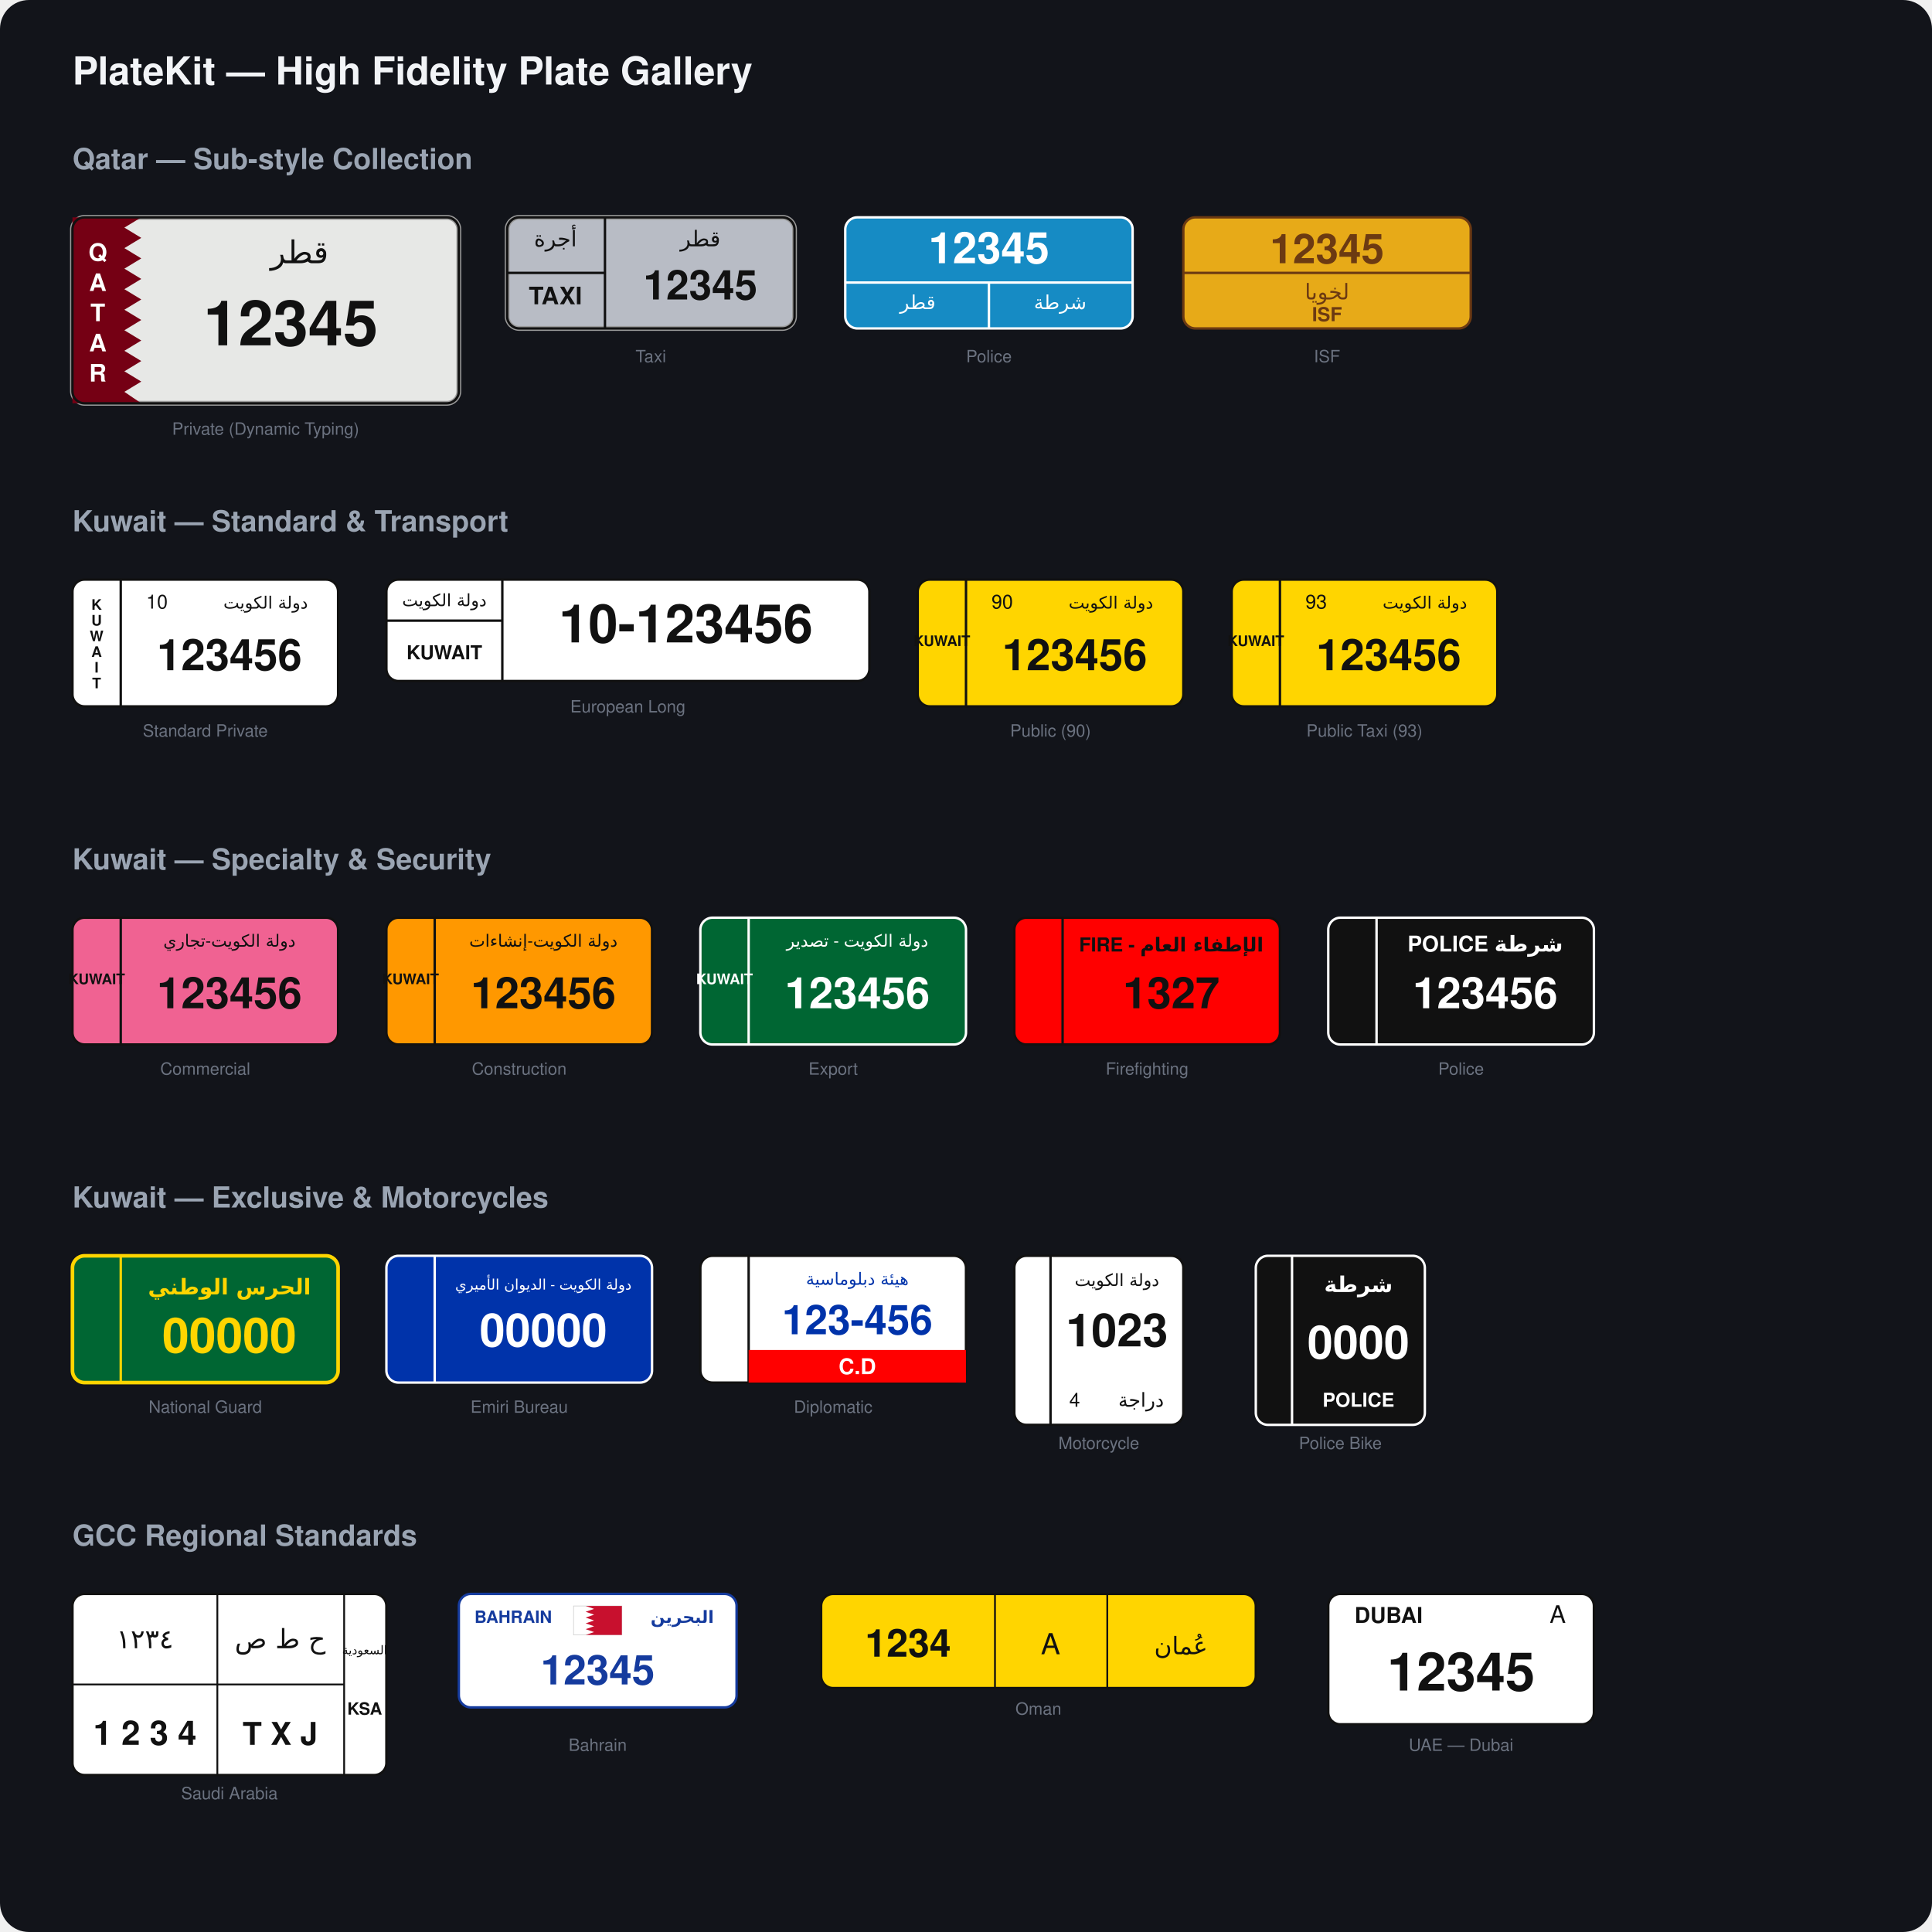
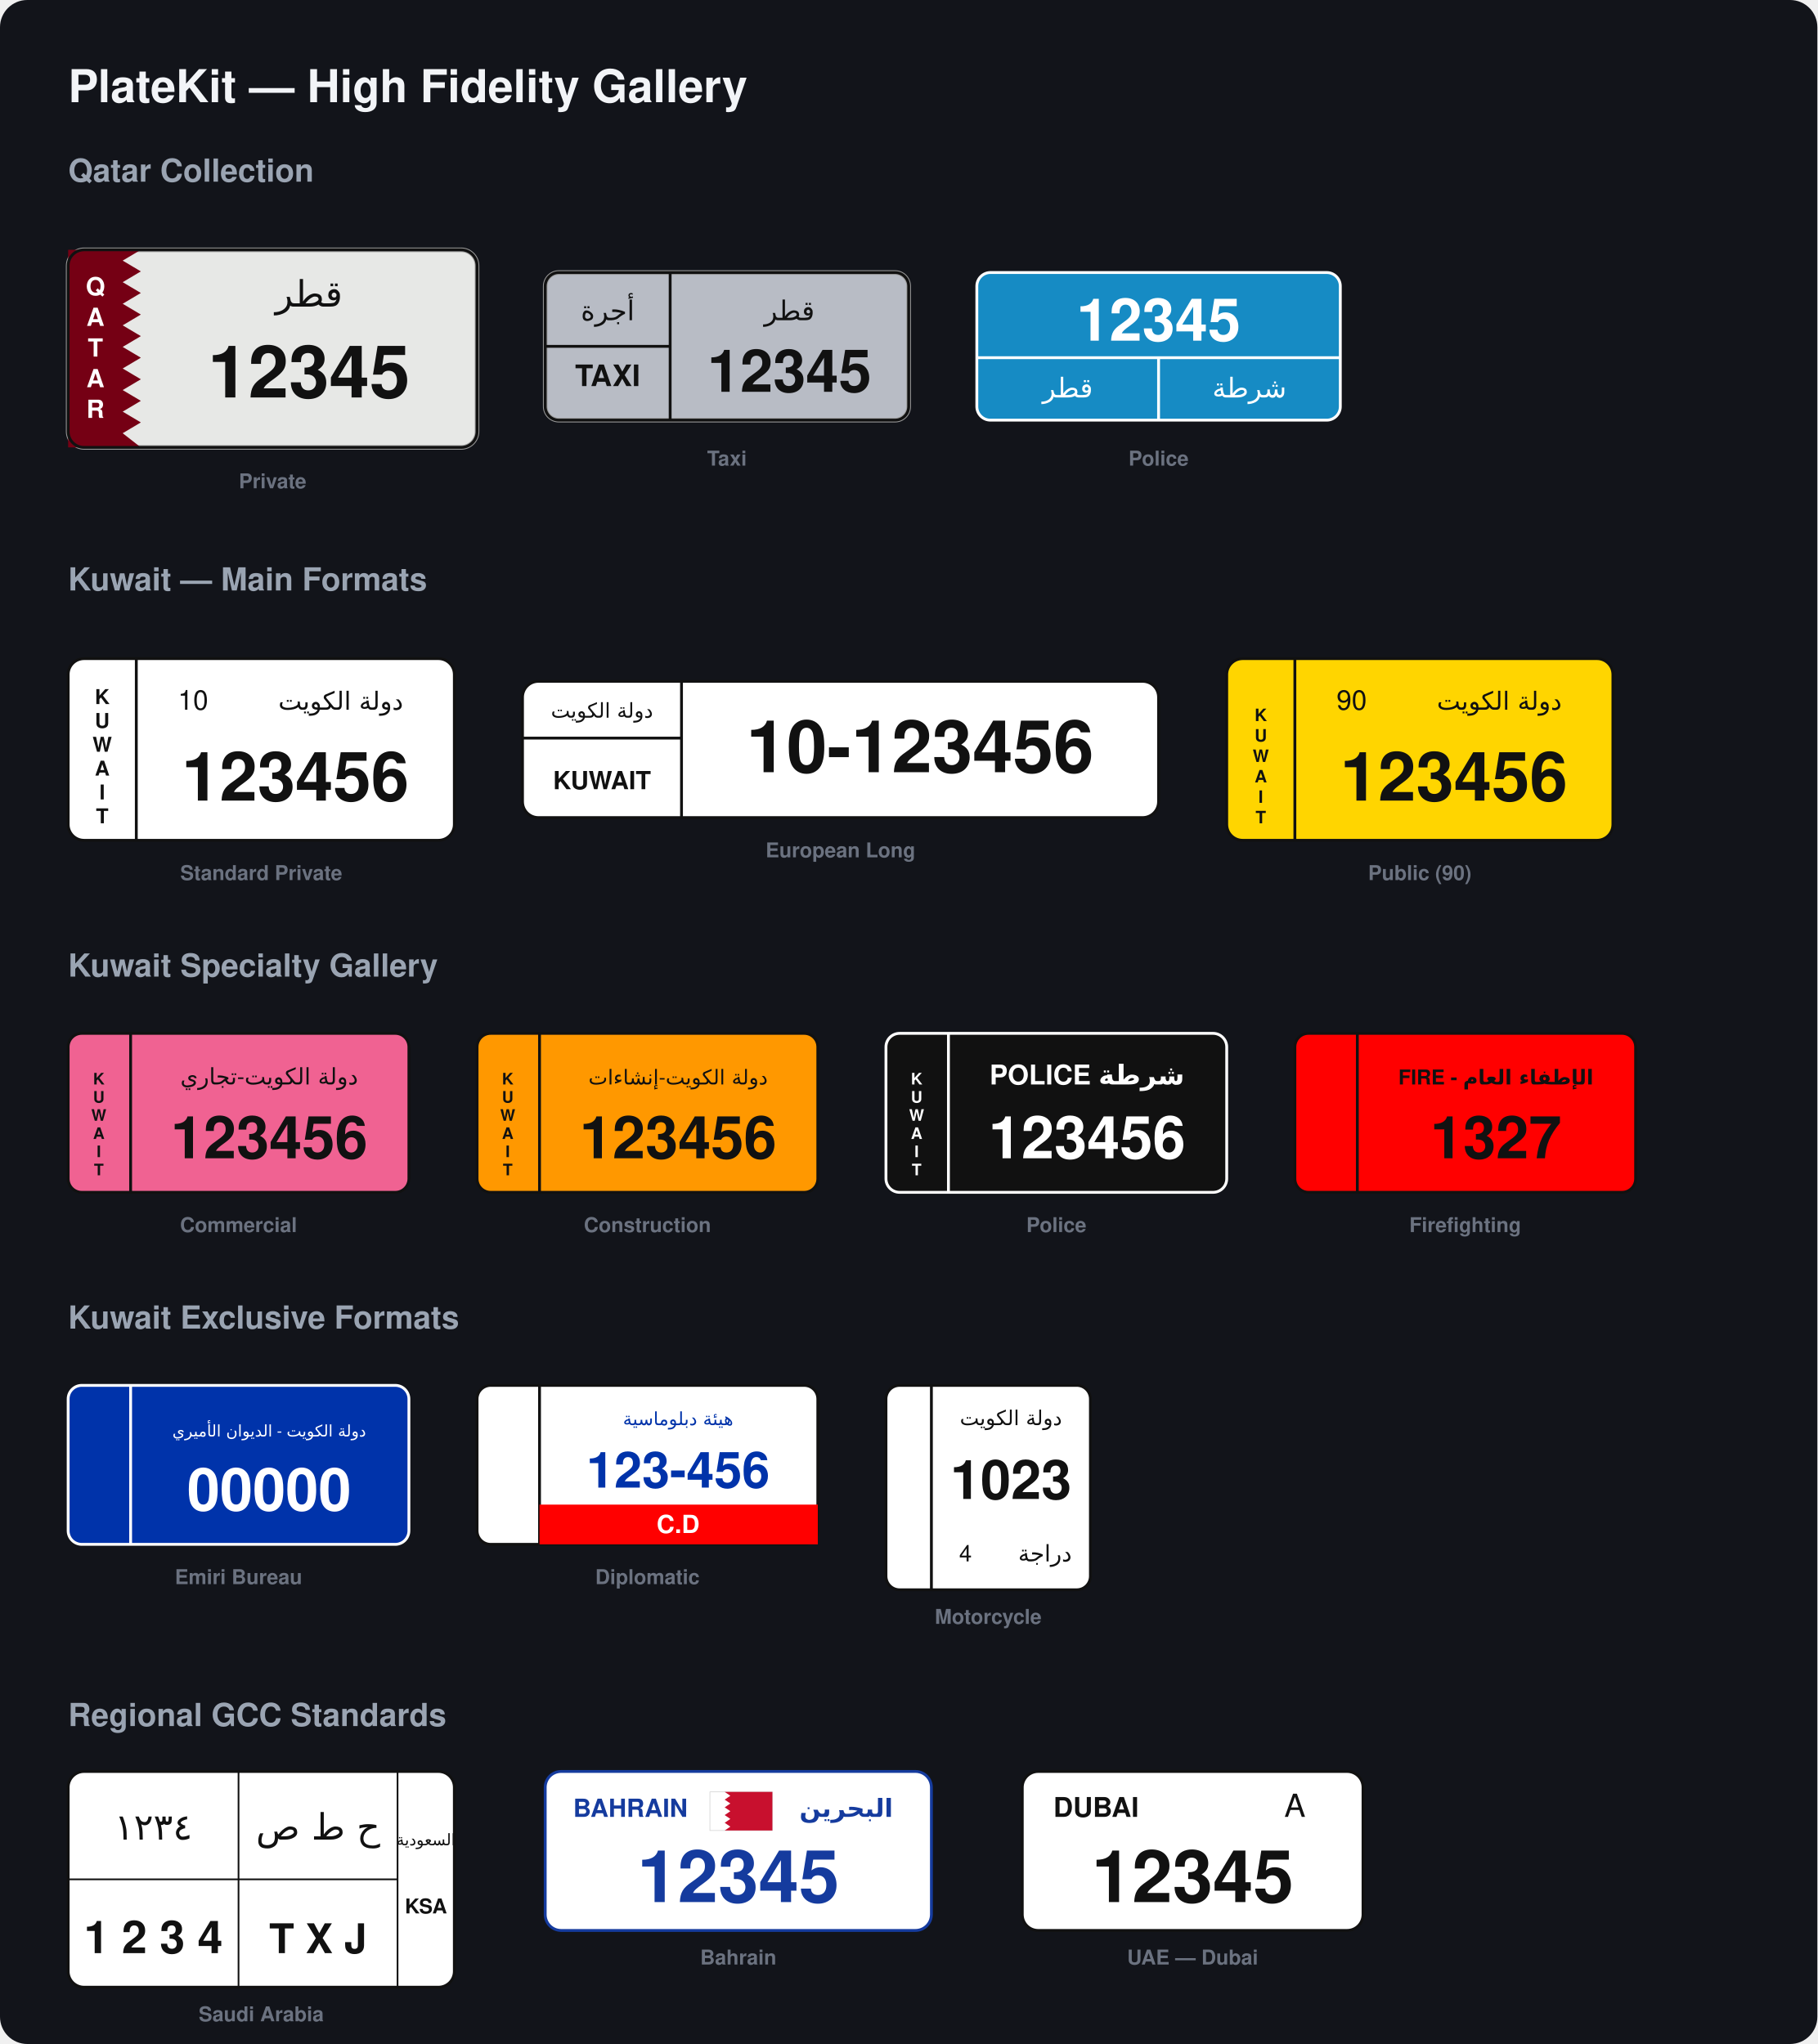
- <svg xmlns="http://www.w3.org/2000/svg" viewBox="0 0 1600 1600" role="img">
+ <svg xmlns="http://www.w3.org/2000/svg" viewBox="0 0 1600 1800" role="img">
  <defs>
    <style>
        text { font-family: -apple-system, Helvetica, Arial, sans-serif; }
        .bgc { fill: #12141a; }
-         .ttl { fill: #f2f4f7; font-size: 32px; font-weight: 700; }
-         .sec-ttl { fill: #9aa4b2; font-size: 24px; font-weight: 600; }
-         .cap { fill: #6b7280; font-size: 14px; text-anchor: middle; }
-         .highlight { fill: none; stroke: #2f6fed; stroke-width: 4; stroke-dasharray: 10 5; }
+         .ttl { fill: #f2f4f7; font-size: 40px; font-weight: 900; }
+         .sec-ttl { fill: #9aa4b2; font-size: 28px; font-weight: 700; }
+         .cap { fill: #6b7280; font-size: 18px; font-weight: 600; text-anchor: middle; }
+         .highlight { fill: none; stroke: #2f6fed; stroke-width: 6; stroke-dasharray: 12 8; filter: drop-shadow(0 0 12px #2f6fed); }
    </style>
  </defs>
-   <rect class="bgc" width="1600" height="1600" rx="24" />
-   <text x="60" y="70" class="ttl">PlateKit — High Fidelity Plate Gallery</text>
-   <text x="60" y="140" class="sec-ttl">Qatar — Sub-style Collection</text>
-   <g transform="translate(60, 180)">
-     <rect width="320" height="154" rx="10" fill="#E7E8E6" stroke="#9A9A9A" stroke-width="4" />
-     <path d="M0,0 L57,0 L43,8.5 L57,17 L43,25.5 L57,34 L43,42.5 L57,51 L43,59.5 L57,68 L43,76.5 L57,85 L43,93.5 L57,102 L43,110.5 L57,119 L43,127.5 L57,136 L43,144.5 L57,154 L0,154 Z" fill="#750014" />
-     <text x="21" y="36" text-anchor="middle" font-size="20" font-weight="700" fill="#fff">Q</text>
-     <text x="21" y="61" text-anchor="middle" font-size="20" font-weight="700" fill="#fff">A</text>
-     <text x="21" y="86" text-anchor="middle" font-size="20" font-weight="700" fill="#fff">T</text>
-     <text x="21" y="111" text-anchor="middle" font-size="20" font-weight="700" fill="#fff">A</text>
-     <text x="21" y="136" text-anchor="middle" font-size="20" font-weight="700" fill="#fff">R</text>
-     <text x="188" y="38" text-anchor="middle" font-size="26" fill="#111">قطر</text>
-     <text x="188" y="106" text-anchor="middle" font-size="52" font-weight="800" fill="#111">
-         12345
-         <animate attributeName="opacity" values="1;0;1" dur="2s" repeatCount="indefinite" />
-     </text>
-     <rect width="320" height="154" rx="10" fill="none" stroke="#111" stroke-width="2" />
-   </g>
-   <text x="220" y="360" class="cap">Private (Dynamic Typing)</text>
-   <g transform="translate(420, 180)">
-     <rect width="238" height="92" rx="10" fill="#B8BCC5" stroke="#9A9A9A" stroke-width="4" />
-     <line x1="81" y1="0" x2="81" y2="92" stroke="#111" stroke-width="2" />
-     <line x1="0" y1="46" x2="81" y2="46" stroke="#111" stroke-width="2" />
-     <text x="40" y="24" text-anchor="middle" font-size="18" fill="#111">أجرة</text>
-     <text x="40" y="72" text-anchor="middle" font-size="20" font-weight="700" fill="#111">TAXI</text>
-     <text x="160" y="24" text-anchor="middle" font-size="18" fill="#111">قطر</text>
-     <text x="160" y="68" text-anchor="middle" font-size="34" font-weight="800" fill="#111">12345</text>
-     <rect width="238" height="92" rx="10" fill="none" stroke="#111" stroke-width="2" />
-   </g>
-   <text x="539" y="300" class="cap">Taxi</text>
-   <g transform="translate(700, 180)">
-     <rect width="238" height="92" rx="10" fill="#168BC4" stroke="#fff" stroke-width="2" />
-     <text x="119" y="38" text-anchor="middle" font-size="36" font-weight="800" fill="#fff">12345</text>
-     <line x1="0" y1="54" x2="238" y2="54" stroke="#fff" stroke-width="2" />
-     <line x1="119" y1="54" x2="119" y2="92" stroke="#fff" stroke-width="2" />
-     <text x="60" y="76" text-anchor="middle" font-size="16" fill="#fff">قطر</text>
-     <text x="178" y="76" text-anchor="middle" font-size="16" fill="#fff">شرطة</text>
-   </g>
-   <text x="819" y="300" class="cap">Police</text>
-   <g transform="translate(980, 180)">
-     <rect width="238" height="92" rx="10" fill="#E7AA18" stroke="#6C3A12" stroke-width="2" />
-     <text x="119" y="38" text-anchor="middle" font-size="34" font-weight="800" fill="#6C3A12">12345</text>
-     <line x1="0" y1="46" x2="238" y2="46" stroke="#6C3A12" stroke-width="2" />
-     <text x="119" y="68" text-anchor="middle" font-size="18" fill="#6C3A12">لخويا</text>
-     <text x="119" y="86" text-anchor="middle" font-size="16" font-weight="700" fill="#6C3A12">ISF</text>
-   </g>
-   <text x="1099" y="300" class="cap">ISF</text>
-   <text x="60" y="440" class="sec-ttl">Kuwait — Standard &amp; Transport</text>
-   <g transform="translate(60, 480)">
-     <rect width="220" height="105" rx="10" fill="#fff" stroke="#111" stroke-width="2" />
-     <line x1="40" y1="0" x2="40" y2="105" stroke="#111" stroke-width="2" />
-     <text x="20" y="25" text-anchor="middle" font-size="12" font-weight="700" fill="#111">K</text>
-     <text x="20" y="38" text-anchor="middle" font-size="12" font-weight="700" fill="#111">U</text>
-     <text x="20" y="51" text-anchor="middle" font-size="12" font-weight="700" fill="#111">W</text>
-     <text x="20" y="64" text-anchor="middle" font-size="12" font-weight="700" fill="#111">A</text>
-     <text x="20" y="77" text-anchor="middle" font-size="12" font-weight="700" fill="#111">I</text>
-     <text x="20" y="90" text-anchor="middle" font-size="12" font-weight="700" fill="#111">T</text>
-     <text x="70" y="24" text-anchor="middle" font-size="16" fill="#111">10</text>
-     <text x="160" y="24" text-anchor="middle" font-size="14" fill="#111">دولة الكويت</text>
-     <text x="130" y="75" text-anchor="middle" font-size="36" font-weight="800" fill="#111">123456</text>
-   </g>
-   <text x="170" y="610" class="cap">Standard Private</text>
-   <g transform="translate(320, 480)">
-     <rect width="400" height="84" rx="10" fill="#fff" stroke="#111" stroke-width="2" />
-     <line x1="96" y1="0" x2="96" y2="84" stroke="#111" stroke-width="2" />
-     <line x1="0" y1="34" x2="96" y2="34" stroke="#111" stroke-width="2" />
-     <text x="48" y="22" text-anchor="middle" font-size="14" fill="#111">دولة الكويت</text>
-     <text x="48" y="66" text-anchor="middle" font-size="16" font-weight="700" fill="#111">KUWAIT</text>
-     <text x="248" y="52" text-anchor="middle" font-size="44" font-weight="800" fill="#111">10-123456</text>
-   </g>
-   <text x="520" y="590" class="cap">European Long</text>
-   <g transform="translate(760, 480)">
-     <rect width="220" height="105" rx="10" fill="#FFD500" stroke="#111" stroke-width="2" />
-     <line x1="40" y1="0" x2="40" y2="105" stroke="#111" stroke-width="2" />
-     <text x="20" y="55" text-anchor="middle" font-size="12" font-weight="700" fill="#111">KUWAIT</text>
-     <text x="70" y="24" text-anchor="middle" font-size="16" fill="#111">90</text>
-     <text x="160" y="24" text-anchor="middle" font-size="14" fill="#111">دولة الكويت</text>
-     <text x="130" y="75" text-anchor="middle" font-size="36" font-weight="800" fill="#111">123456</text>
-   </g>
-   <text x="870" y="610" class="cap">Public (90)</text>
-   <g transform="translate(1020, 480)">
-     <rect width="220" height="105" rx="10" fill="#FFD500" stroke="#111" stroke-width="2" />
-     <line x1="40" y1="0" x2="40" y2="105" stroke="#111" stroke-width="2" />
-     <text x="20" y="55" text-anchor="middle" font-size="12" font-weight="700" fill="#111">KUWAIT</text>
-     <text x="70" y="24" text-anchor="middle" font-size="16" fill="#111">93</text>
-     <text x="160" y="24" text-anchor="middle" font-size="14" fill="#111">دولة الكويت</text>
-     <text x="130" y="75" text-anchor="middle" font-size="36" font-weight="800" fill="#111">123456</text>
-   </g>
-   <text x="1130" y="610" class="cap">Public Taxi (93)</text>
-   <text x="60" y="720" class="sec-ttl">Kuwait — Specialty &amp; Security</text>
-   <g transform="translate(60, 760)">
-     <rect width="220" height="105" rx="10" fill="#F06292" stroke="#111" stroke-width="2" />
-     <line x1="40" y1="0" x2="40" y2="105" stroke="#111" stroke-width="2" />
-     <text x="20" y="55" text-anchor="middle" font-size="12" font-weight="700" fill="#111">KUWAIT</text>
-     <text x="130" y="24" text-anchor="middle" font-size="14" fill="#111">دولة الكويت-تجاري</text>
-     <text x="130" y="75" text-anchor="middle" font-size="36" font-weight="800" fill="#111">123456</text>
-   </g>
-   <text x="170" y="890" class="cap">Commercial</text>
-   <g transform="translate(320, 760)">
-     <rect width="220" height="105" rx="10" fill="#FF9800" stroke="#111" stroke-width="2" />
-     <line x1="40" y1="0" x2="40" y2="105" stroke="#111" stroke-width="2" />
-     <text x="20" y="55" text-anchor="middle" font-size="12" font-weight="700" fill="#111">KUWAIT</text>
-     <text x="130" y="24" text-anchor="middle" font-size="14" fill="#111">دولة الكويت-إنشاءات</text>
-     <text x="130" y="75" text-anchor="middle" font-size="36" font-weight="800" fill="#111">123456</text>
-   </g>
-   <text x="430" y="890" class="cap">Construction</text>
-   <g transform="translate(580, 760)">
-     <rect width="220" height="105" rx="10" fill="#006633" stroke="#fff" stroke-width="2" />
-     <line x1="40" y1="0" x2="40" y2="105" stroke="#fff" stroke-width="2" />
-     <text x="20" y="55" text-anchor="middle" font-size="12" font-weight="700" fill="#fff">KUWAIT</text>
-     <text x="130" y="24" text-anchor="middle" font-size="14" fill="#fff">دولة الكويت - تصدير</text>
-     <text x="130" y="75" text-anchor="middle" font-size="36" font-weight="800" fill="#fff">123456</text>
-   </g>
-   <text x="690" y="890" class="cap">Export</text>
-   <g transform="translate(840, 760)">
-     <rect width="220" height="105" rx="10" fill="#FF0000" stroke="#111" stroke-width="2" />
-     <line x1="40" y1="0" x2="40" y2="105" stroke="#111" stroke-width="2" />
-     <text x="130" y="28" text-anchor="middle" font-size="16" font-weight="700" fill="#111">FIRE - الإطفاء العام</text>
-     <text x="130" y="75" text-anchor="middle" font-size="36" font-weight="800" fill="#111">1327</text>
-   </g>
-   <text x="950" y="890" class="cap">Firefighting</text>
-   <g transform="translate(1100, 760)">
-     <rect width="220" height="105" rx="10" fill="#111" stroke="#fff" stroke-width="2" />
-     <line x1="40" y1="0" x2="40" y2="105" stroke="#fff" stroke-width="2" />
-     <text x="130" y="28" text-anchor="middle" font-size="18" font-weight="700" fill="#fff">POLICE شرطة</text>
-     <text x="130" y="75" text-anchor="middle" font-size="36" font-weight="800" fill="#fff">123456</text>
-   </g>
-   <text x="1210" y="890" class="cap">Police</text>
-   <text x="60" y="1000" class="sec-ttl">Kuwait — Exclusive &amp; Motorcycles</text>
-   <g transform="translate(60, 1040)">
-     <rect width="220" height="105" rx="10" fill="#006633" stroke="#FFD500" stroke-width="3" />
-     <line x1="40" y1="0" x2="40" y2="105" stroke="#FFD500" stroke-width="2" />
-     <text x="130" y="32" text-anchor="middle" font-size="18" font-weight="700" fill="#FFD500">الحرس الوطني</text>
-     <text x="130" y="80" text-anchor="middle" font-size="40" font-weight="800" fill="#FFD500">00000</text>
-   </g>
-   <text x="170" y="1170" class="cap">National Guard</text>
-   <g transform="translate(320, 1040)">
-     <rect width="220" height="105" rx="10" fill="#0033AA" stroke="#fff" stroke-width="2" />
-     <line x1="40" y1="0" x2="40" y2="105" stroke="#fff" stroke-width="2" />
-     <text x="130" y="28" text-anchor="middle" font-size="12" fill="#fff">دولة الكويت - الديوان الأميري</text>
-     <text x="130" y="75" text-anchor="middle" font-size="38" font-weight="800" fill="#fff">00000</text>
-   </g>
-   <text x="430" y="1170" class="cap">Emiri Bureau</text>
-   <g transform="translate(580, 1040)">
-     <rect width="220" height="105" rx="10" fill="#fff" stroke="#111" stroke-width="2" />
-     <line x1="40" y1="0" x2="40" y2="105" stroke="#111" stroke-width="2" />
-     <text x="130" y="24" text-anchor="middle" font-size="14" fill="#0033AA">هيئة دبلوماسية</text>
-     <text x="130" y="65" text-anchor="middle" font-size="34" font-weight="800" fill="#0033AA">123-456</text>
-     <rect x="40" y="78" width="180" height="27" fill="#FF0000" />
-     <text x="130" y="98" text-anchor="middle" font-size="18" font-weight="700" fill="#fff">C.D</text>
-   </g>
-   <text x="690" y="1170" class="cap">Diplomatic</text>
-   <g transform="translate(840, 1040)">
-     <rect width="140" height="140" rx="10" fill="#fff" stroke="#111" stroke-width="2" />
-     <line x1="30" y1="0" x2="30" y2="140" stroke="#111" stroke-width="2" />
-     <text x="85" y="25" text-anchor="middle" font-size="14" fill="#111">دولة الكويت</text>
-     <text x="85" y="75" text-anchor="middle" font-size="38" font-weight="800" fill="#111">1023</text>
-     <text x="50" y="125" text-anchor="middle" font-size="16" fill="#111">4</text>
-     <text x="105" y="125" text-anchor="middle" font-size="16" fill="#111">دراجة</text>
-   </g>
-   <text x="910" y="1200" class="cap">Motorcycle</text>
-   <g transform="translate(1040, 1040)">
-     <rect width="140" height="140" rx="10" fill="#111" stroke="#fff" stroke-width="2" />
-     <line x1="30" y1="0" x2="30" y2="140" stroke="#fff" stroke-width="2" />
-     <text x="85" y="30" text-anchor="middle" font-size="18" font-weight="700" fill="#fff">شرطة</text>
-     <text x="85" y="85" text-anchor="middle" font-size="38" font-weight="800" fill="#fff">0000</text>
-     <text x="85" y="125" text-anchor="middle" font-size="16" font-weight="700" fill="#fff">POLICE</text>
-   </g>
-   <text x="1110" y="1200" class="cap">Police Bike</text>
-   <text x="60" y="1280" class="sec-ttl">GCC Regional Standards</text>
-   <g transform="translate(60, 1320)">
-     <rect width="260" height="150" rx="10" fill="#ffffff" stroke="#111" stroke-width="2" />
-     <line x1="120" y1="0" x2="120" y2="150" stroke="#111" stroke-width="1.5" />
-     <line x1="0" y1="75" x2="225" y2="75" stroke="#111" stroke-width="1.5" />
-     <line x1="225" y1="0" x2="225" y2="150" stroke="#111" stroke-width="1.5" />
-     <text x="60" y="45" text-anchor="middle" font-size="22" fill="#111">١٢٣٤</text>
-     <text x="172" y="45" text-anchor="middle" font-size="22" fill="#111">ح ط ص</text>
-     <text x="60" y="125" text-anchor="middle" font-size="28" font-weight="800" fill="#111">1 2 3 4</text>
-     <text x="172" y="125" text-anchor="middle" font-size="26" font-weight="800" fill="#111">T X J</text>
-     <text x="242" y="50" text-anchor="middle" font-size="10" fill="#111">السعودية</text>
-     <text x="242" y="100" text-anchor="middle" font-size="14" font-weight="700" fill="#111">KSA</text>
-   </g>
-   <text x="190" y="1490" class="cap">Saudi Arabia</text>
-   <g transform="translate(380, 1320)">
-     <rect width="230" height="94" rx="10" fill="#ffffff" stroke="#153B9E" stroke-width="2" />
-     <text x="45" y="24" text-anchor="middle" font-size="14" font-weight="700" fill="#153B9E">BAHRAIN</text>
-     <rect x="95" y="10" width="40" height="24" fill="#ffffff" stroke="#ccc" stroke-width="0.5" />
-     <path d="M135,10 L105,10 L112,12.4 L105,14.8 L112,17.2 L105,19.6 L112,22 L105,24.4 L112,26.8 L105,29.2 L112,31.6 L105,34 L135,34 Z" fill="#C8102E" />
-     <text x="185" y="24" text-anchor="middle" font-size="14" font-weight="700" fill="#153B9E">البحرين</text>
-     <text x="115" y="75" text-anchor="middle" font-size="34" font-weight="800" fill="#153B9E">12345</text>
-   </g>
-   <text x="495" y="1450" class="cap">Bahrain</text>
-   <g transform="translate(680, 1320)">
-     <rect width="360" height="78" rx="10" fill="#FFD500" stroke="#111" stroke-width="2" />
-     <line x1="144" y1="0" x2="144" y2="78" stroke="#111" stroke-width="1.5" />
-     <line x1="237" y1="0" x2="237" y2="78" stroke="#111" stroke-width="1.5" />
-     <text x="72" y="52" text-anchor="middle" font-size="32" font-weight="800" fill="#111">1234</text>
-     <text x="190" y="50" text-anchor="middle" font-size="24" fill="#111">A</text>
-     <text x="298" y="50" text-anchor="middle" font-size="20" fill="#111">عُمان</text>
-   </g>
-   <text x="860" y="1420" class="cap">Oman</text>
-   <g transform="translate(1100, 1320)">
-     <rect width="220" height="108" rx="10" fill="#ffffff" stroke="#111" stroke-width="2" />
-     <text x="50" y="24" text-anchor="middle" font-size="18" font-weight="700" fill="#111">DUBAI</text>
-     <text x="190" y="24" text-anchor="middle" font-size="20" fill="#111">A</text>
-     <text x="110" y="80" text-anchor="middle" font-size="44" font-weight="800" fill="#111">12345</text>
-   </g>
-   <text x="1210" y="1450" class="cap">UAE — Dubai</text>
-   <rect class="highlight" x="0" y="0" width="340" height="200" rx="15" opacity="0">
-     <animateTransform attributeName="transform" type="translate" values="50,170; 410,170; 690,170; 970,170; 50,470; 310,470; 750,470; 1010,470; 50,750; 310,750; 570,750; 830,750; 1090,750" dur="20s" repeatCount="indefinite" />
-     <animate attributeName="opacity" values="0;1;1;0" keyTimes="0;0.1;0.9;1" dur="1.5s" repeatCount="indefinite" />
+   <rect class="bgc" width="1600" height="1800" rx="24" />
+   <text x="60" y="90" class="ttl">PlateKit — High Fidelity Gallery</text>
+   <text x="60" y="160" class="sec-ttl">Qatar Collection</text>
+   <g id="qat-private" transform="translate(60, 220)">
+     <rect width="360" height="174" rx="14" fill="#E7E8E6" stroke="#9A9A9A" stroke-width="4" />
+     <path d="M0,0 L64,0 L48,9.5 L64,19 L48,28.5 L64,38 L48,47.5 L64,57 L48,66.5 L64,76 L48,85.5 L64,95 L48,104.5 L64,114 L48,123.5 L64,133 L48,142.5 L64,152 L48,161.5 L64,174 L0,174 Z" fill="#750014" />
+     <g transform="translate(24, 25)" font-size="22" font-weight="700" fill="#fff" text-anchor="middle">
+       <text y="15">Q</text>
+       <text y="42">A</text>
+       <text y="69">T</text>
+       <text y="96">A</text>
+       <text y="123">R</text>
+     </g>
+     <text x="212" y="50" text-anchor="middle" font-size="32" fill="#111">قطر</text>
+     <text x="212" y="130" text-anchor="middle" font-size="64" font-weight="900" fill="#111">12345</text>
+     <rect width="360" height="174" rx="14" fill="none" stroke="#111" stroke-width="2.5" />
+   </g>
+   <text x="240" y="430" class="cap">Private</text>
+   <g id="qat-taxi" transform="translate(480, 240)">
+     <rect width="320" height="130" rx="12" fill="#B8BCC5" stroke="#9A9A9A" stroke-width="4" />
+     <line x1="110" y1="0" x2="110" y2="130" stroke="#111" stroke-width="2.5" />
+     <line x1="0" y1="65" x2="110" y2="65" stroke="#111" stroke-width="2.5" />
+     <text x="55" y="42" text-anchor="middle" font-size="24" fill="#111">أجرة</text>
+     <text x="55" y="100" text-anchor="middle" font-size="26" font-weight="800" fill="#111">TAXI</text>
+     <text x="215" y="42" text-anchor="middle" font-size="24" fill="#111">قطر</text>
+     <text x="215" y="105" text-anchor="middle" font-size="52" font-weight="900" fill="#111">12345</text>
+     <rect width="320" height="130" rx="12" fill="none" stroke="#111" stroke-width="2.5" />
+   </g>
+   <text x="640" y="410" class="cap">Taxi</text>
+   <g id="qat-police" transform="translate(860, 240)">
+     <rect width="320" height="130" rx="12" fill="#168BC4" stroke="#fff" stroke-width="2.5" />
+     <text x="160" y="60" text-anchor="middle" font-size="52" font-weight="900" fill="#fff">12345</text>
+     <line x1="0" y1="75" x2="320" y2="75" stroke="#fff" stroke-width="2.5" />
+     <line x1="160" y1="75" x2="160" y2="130" stroke="#fff" stroke-width="2.5" />
+     <text x="80" y="110" text-anchor="middle" font-size="24" fill="#fff">قطر</text>
+     <text x="240" y="110" text-anchor="middle" font-size="24" fill="#fff">شرطة</text>
+   </g>
+   <text x="1020" y="410" class="cap">Police</text>
+   <text x="60" y="520" class="sec-ttl">Kuwait — Main Formats</text>
+   <g id="kwt-std" transform="translate(60, 580)">
+     <rect width="340" height="160" rx="14" fill="#fff" stroke="#111" stroke-width="2.5" />
+     <line x1="60" y1="0" x2="60" y2="160" stroke="#111" stroke-width="2.5" />
+     <g transform="translate(30, 25)" font-size="18" font-weight="700" fill="#111" text-anchor="middle">
+       <text y="15">K</text>
+       <text y="36">U</text>
+       <text y="57">W</text>
+       <text y="78">A</text>
+       <text y="99">I</text>
+       <text y="120">T</text>
+     </g>
+     <text x="110" y="45" text-anchor="middle" font-size="24" fill="#111">10</text>
+     <text x="240" y="45" text-anchor="middle" font-size="22" fill="#111">دولة الكويت</text>
+     <text x="200" y="125" text-anchor="middle" font-size="60" font-weight="900" fill="#111">123456</text>
+   </g>
+   <text x="230" y="775" class="cap">Standard Private</text>
+   <g id="kwt-long" transform="translate(460, 600)">
+     <rect width="560" height="120" rx="14" fill="#fff" stroke="#111" stroke-width="2.5" />
+     <line x1="140" y1="0" x2="140" y2="120" stroke="#111" stroke-width="2.5" />
+     <line x1="0" y1="50" x2="140" y2="50" stroke="#111" stroke-width="2.5" />
+     <text x="70" y="32" text-anchor="middle" font-size="18" fill="#111">دولة الكويت</text>
+     <text x="70" y="95" text-anchor="middle" font-size="22" font-weight="800" fill="#111">KUWAIT</text>
+     <text x="350" y="80" text-anchor="middle" font-size="64" font-weight="900" fill="#111">10-123456</text>
+   </g>
+   <text x="740" y="755" class="cap">European Long</text>
+   <g id="kwt-pub" transform="translate(1080, 580)">
+     <rect width="340" height="160" rx="14" fill="#FFD500" stroke="#111" stroke-width="2.5" />
+     <line x1="60" y1="0" x2="60" y2="160" stroke="#111" stroke-width="2.5" />
+     <g transform="translate(30, 55)" font-size="15" font-weight="700" fill="#111" text-anchor="middle">
+       <text y="0">K</text>
+       <text y="18">U</text>
+       <text y="36">W</text>
+       <text y="54">A</text>
+       <text y="72">I</text>
+       <text y="90">T</text>
+     </g>
+     <text x="110" y="45" text-anchor="middle" font-size="24" fill="#111">90</text>
+     <text x="240" y="45" text-anchor="middle" font-size="22" fill="#111">دولة الكويت</text>
+     <text x="200" y="125" text-anchor="middle" font-size="60" font-weight="900" fill="#111">123456</text>
+   </g>
+   <text x="1250" y="775" class="cap">Public (90)</text>
+   <text x="60" y="860" class="sec-ttl">Kuwait Specialty Gallery</text>
+   <g id="kwt-com" transform="translate(60, 910)">
+     <rect width="300" height="140" rx="12" fill="#F06292" stroke="#111" stroke-width="2.5" />
+     <line x1="55" y1="0" x2="55" y2="140" stroke="#111" stroke-width="2.5" />
+     <g transform="translate(27, 45)" font-size="14" font-weight="700" fill="#111" text-anchor="middle">
+       <text y="0">K</text>
+       <text y="16">U</text>
+       <text y="32">W</text>
+       <text y="48">A</text>
+       <text y="64">I</text>
+       <text y="80">T</text>
+     </g>
+     <text x="177" y="45" text-anchor="middle" font-size="20" fill="#111">دولة الكويت-تجاري</text>
+     <text x="177" y="110" text-anchor="middle" font-size="52" font-weight="900" fill="#111">123456</text>
+   </g>
+   <text x="210" y="1085" class="cap">Commercial</text>
+   <g id="kwt-cons" transform="translate(420, 910)">
+     <rect width="300" height="140" rx="12" fill="#FF9800" stroke="#111" stroke-width="2.5" />
+     <line x1="55" y1="0" x2="55" y2="140" stroke="#111" stroke-width="2.5" />
+     <g transform="translate(27, 45)" font-size="14" font-weight="700" fill="#111" text-anchor="middle">
+       <text y="0">K</text>
+       <text y="16">U</text>
+       <text y="32">W</text>
+       <text y="48">A</text>
+       <text y="64">I</text>
+       <text y="80">T</text>
+     </g>
+     <text x="177" y="45" text-anchor="middle" font-size="18" fill="#111">دولة الكويت-إنشاءات</text>
+     <text x="177" y="110" text-anchor="middle" font-size="52" font-weight="900" fill="#111">123456</text>
+   </g>
+   <text x="570" y="1085" class="cap">Construction</text>
+   <g id="kwt-pol" transform="translate(780, 910)">
+     <rect width="300" height="140" rx="12" fill="#111" stroke="#fff" stroke-width="2.5" />
+     <line x1="55" y1="0" x2="55" y2="140" stroke="#fff" stroke-width="2.5" />
+     <g transform="translate(27, 45)" font-size="14" font-weight="700" fill="#fff" text-anchor="middle">
+       <text y="0">K</text>
+       <text y="16">U</text>
+       <text y="32">W</text>
+       <text y="48">A</text>
+       <text y="64">I</text>
+       <text y="80">T</text>
+     </g>
+     <text x="177" y="45" text-anchor="middle" font-size="24" font-weight="800" fill="#fff">POLICE شرطة</text>
+     <text x="177" y="110" text-anchor="middle" font-size="52" font-weight="900" fill="#fff">123456</text>
+   </g>
+   <text x="930" y="1085" class="cap">Police</text>
+   <g id="kwt-fire" transform="translate(1140, 910)">
+     <rect width="300" height="140" rx="12" fill="#FF0000" stroke="#111" stroke-width="2.5" />
+     <line x1="55" y1="0" x2="55" y2="140" stroke="#111" stroke-width="2.5" />
+     <text x="177" y="45" text-anchor="middle" font-size="18" font-weight="800" fill="#111">FIRE - الإطفاء العام</text>
+     <text x="177" y="110" text-anchor="middle" font-size="52" font-weight="900" fill="#111">1327</text>
+   </g>
+   <text x="1290" y="1085" class="cap">Firefighting</text>
+   <text x="60" y="1170" class="sec-ttl">Kuwait Exclusive Formats</text>
+   <g id="kwt-emiri" transform="translate(60, 1220)">
+     <rect width="300" height="140" rx="12" fill="#0033AA" stroke="#fff" stroke-width="2.5" />
+     <line x1="55" y1="0" x2="55" y2="140" stroke="#fff" stroke-width="2.5" />
+     <text x="177" y="45" text-anchor="middle" font-size="14" fill="#fff">دولة الكويت - الديوان الأميري</text>
+     <text x="177" y="110" text-anchor="middle" font-size="52" font-weight="900" fill="#fff">00000</text>
+   </g>
+   <text x="210" y="1395" class="cap">Emiri Bureau</text>
+   <g id="kwt-dip" transform="translate(420, 1220)">
+     <rect width="300" height="140" rx="12" fill="#fff" stroke="#111" stroke-width="2.5" />
+     <line x1="55" y1="0" x2="55" y2="140" stroke="#111" stroke-width="2.5" />
+     <text x="177" y="35" text-anchor="middle" font-size="16" fill="#0033AA">هيئة دبلوماسية</text>
+     <text x="177" y="90" text-anchor="middle" font-size="44" font-weight="900" fill="#0033AA">123-456</text>
+     <rect x="55" y="105" width="245" height="35" fill="#FF0000" />
+     <text x="177" y="130" text-anchor="middle" font-size="22" font-weight="800" fill="#fff">C.D</text>
+   </g>
+   <text x="570" y="1395" class="cap">Diplomatic</text>
+   <g id="kwt-moto" transform="translate(780, 1220)">
+     <rect width="180" height="180" rx="12" fill="#fff" stroke="#111" stroke-width="2.5" />
+     <line x1="40" y1="0" x2="40" y2="180" stroke="#111" stroke-width="2.5" />
+     <text x="110" y="35" text-anchor="middle" font-size="18" fill="#111">دولة الكويت</text>
+     <text x="110" y="100" text-anchor="middle" font-size="48" font-weight="900" fill="#111">1023</text>
+     <text x="70" y="155" text-anchor="middle" font-size="20" fill="#111">4</text>
+     <text x="140" y="155" text-anchor="middle" font-size="20" fill="#111">دراجة</text>
+   </g>
+   <text x="870" y="1430" class="cap">Motorcycle</text>
+   <text x="60" y="1520" class="sec-ttl">Regional GCC Standards</text>
+   <g id="reg-sau" transform="translate(60, 1560)">
+     <rect width="340" height="190" rx="14" fill="#fff" stroke="#111" stroke-width="2.5" />
+     <line x1="150" y1="0" x2="150" y2="190" stroke="#111" stroke-width="1.5" />
+     <line x1="0" y1="95" x2="290" y2="95" stroke="#111" stroke-width="1.5" />
+     <line x1="290" y1="0" x2="290" y2="190" stroke="#111" stroke-width="1.5" />
+     <text x="75" y="60" text-anchor="middle" font-size="32" fill="#111">١٢٣٤</text>
+     <text x="220" y="60" text-anchor="middle" font-size="32" fill="#111">ح ط ص</text>
+     <text x="75" y="160" text-anchor="middle" font-size="40" font-weight="900" fill="#111">1 2 3 4</text>
+     <text x="220" y="160" text-anchor="middle" font-size="36" font-weight="900" fill="#111">T X J</text>
+     <text x="315" y="65" text-anchor="middle" font-size="14" fill="#111">السعودية</text>
+     <text x="315" y="125" text-anchor="middle" font-size="18" font-weight="800" fill="#111">KSA</text>
+   </g>
+   <text x="230" y="1780" class="cap">Saudi Arabia</text>
+   <g id="reg-bhr" transform="translate(480, 1560)">
+     <rect width="340" height="140" rx="14" fill="#ffffff" stroke="#153B9E" stroke-width="2.5" />
+     <text x="75" y="40" text-anchor="middle" font-size="22" font-weight="800" fill="#153B9E">BAHRAIN</text>
+     <rect x="145" y="18" width="55" height="34" fill="#ffffff" stroke="#ccc" stroke-width="0.5" />
+     <path d="M200,18 L158,18 L163,21.4 L158,24.8 L163,28.2 L158,31.6 L163,35 L158,38.4 L163,41.8 L158,45.2 L163,48.6 L158,52 L200,52 Z" fill="#C8102E" />
+     <text x="265" y="40" text-anchor="middle" font-size="22" font-weight="800" fill="#153B9E">البحرين</text>
+     <text x="170" y="115" text-anchor="middle" font-size="64" font-weight="900" fill="#153B9E">12345</text>
+   </g>
+   <text x="650" y="1730" class="cap">Bahrain</text>
+   <g id="reg-uae" transform="translate(900, 1560)">
+     <rect width="300" height="140" rx="14" fill="#ffffff" stroke="#111" stroke-width="2.5" />
+     <text x="65" y="40" text-anchor="middle" font-size="24" font-weight="800" fill="#111">DUBAI</text>
+     <text x="240" y="40" text-anchor="middle" font-size="28" fill="#111">A</text>
+     <text x="150" y="115" text-anchor="middle" font-size="64" font-weight="900" fill="#111">12345</text>
+   </g>
+   <text x="1050" y="1730" class="cap">UAE — Dubai</text>
+   <rect class="highlight" x="0" y="0" width="380" height="210" rx="18" opacity="0">
+     <animate attributeName="opacity" values="0;1;1;0" keyTimes="0;0.1;0.9;1" dur="2s" repeatCount="indefinite" />
+     <animateTransform attributeName="transform" type="translate" values="50,190; 440,190; 850,190;                 50,555; 410,555; 1070,555;                 50,895; 410,895; 770,895; 1130,895;                 50,1205; 410,1205; 770,1205;                 50,1550; 470,1550; 890,1550" keyTimes="0;0.06;0.12;                   0.18;0.24;0.30;                   0.36;0.42;0.48;0.54;                   0.60;0.66;0.72;                   0.78;0.84;1" dur="25s" repeatCount="indefinite" />
  </rect>
</svg>
